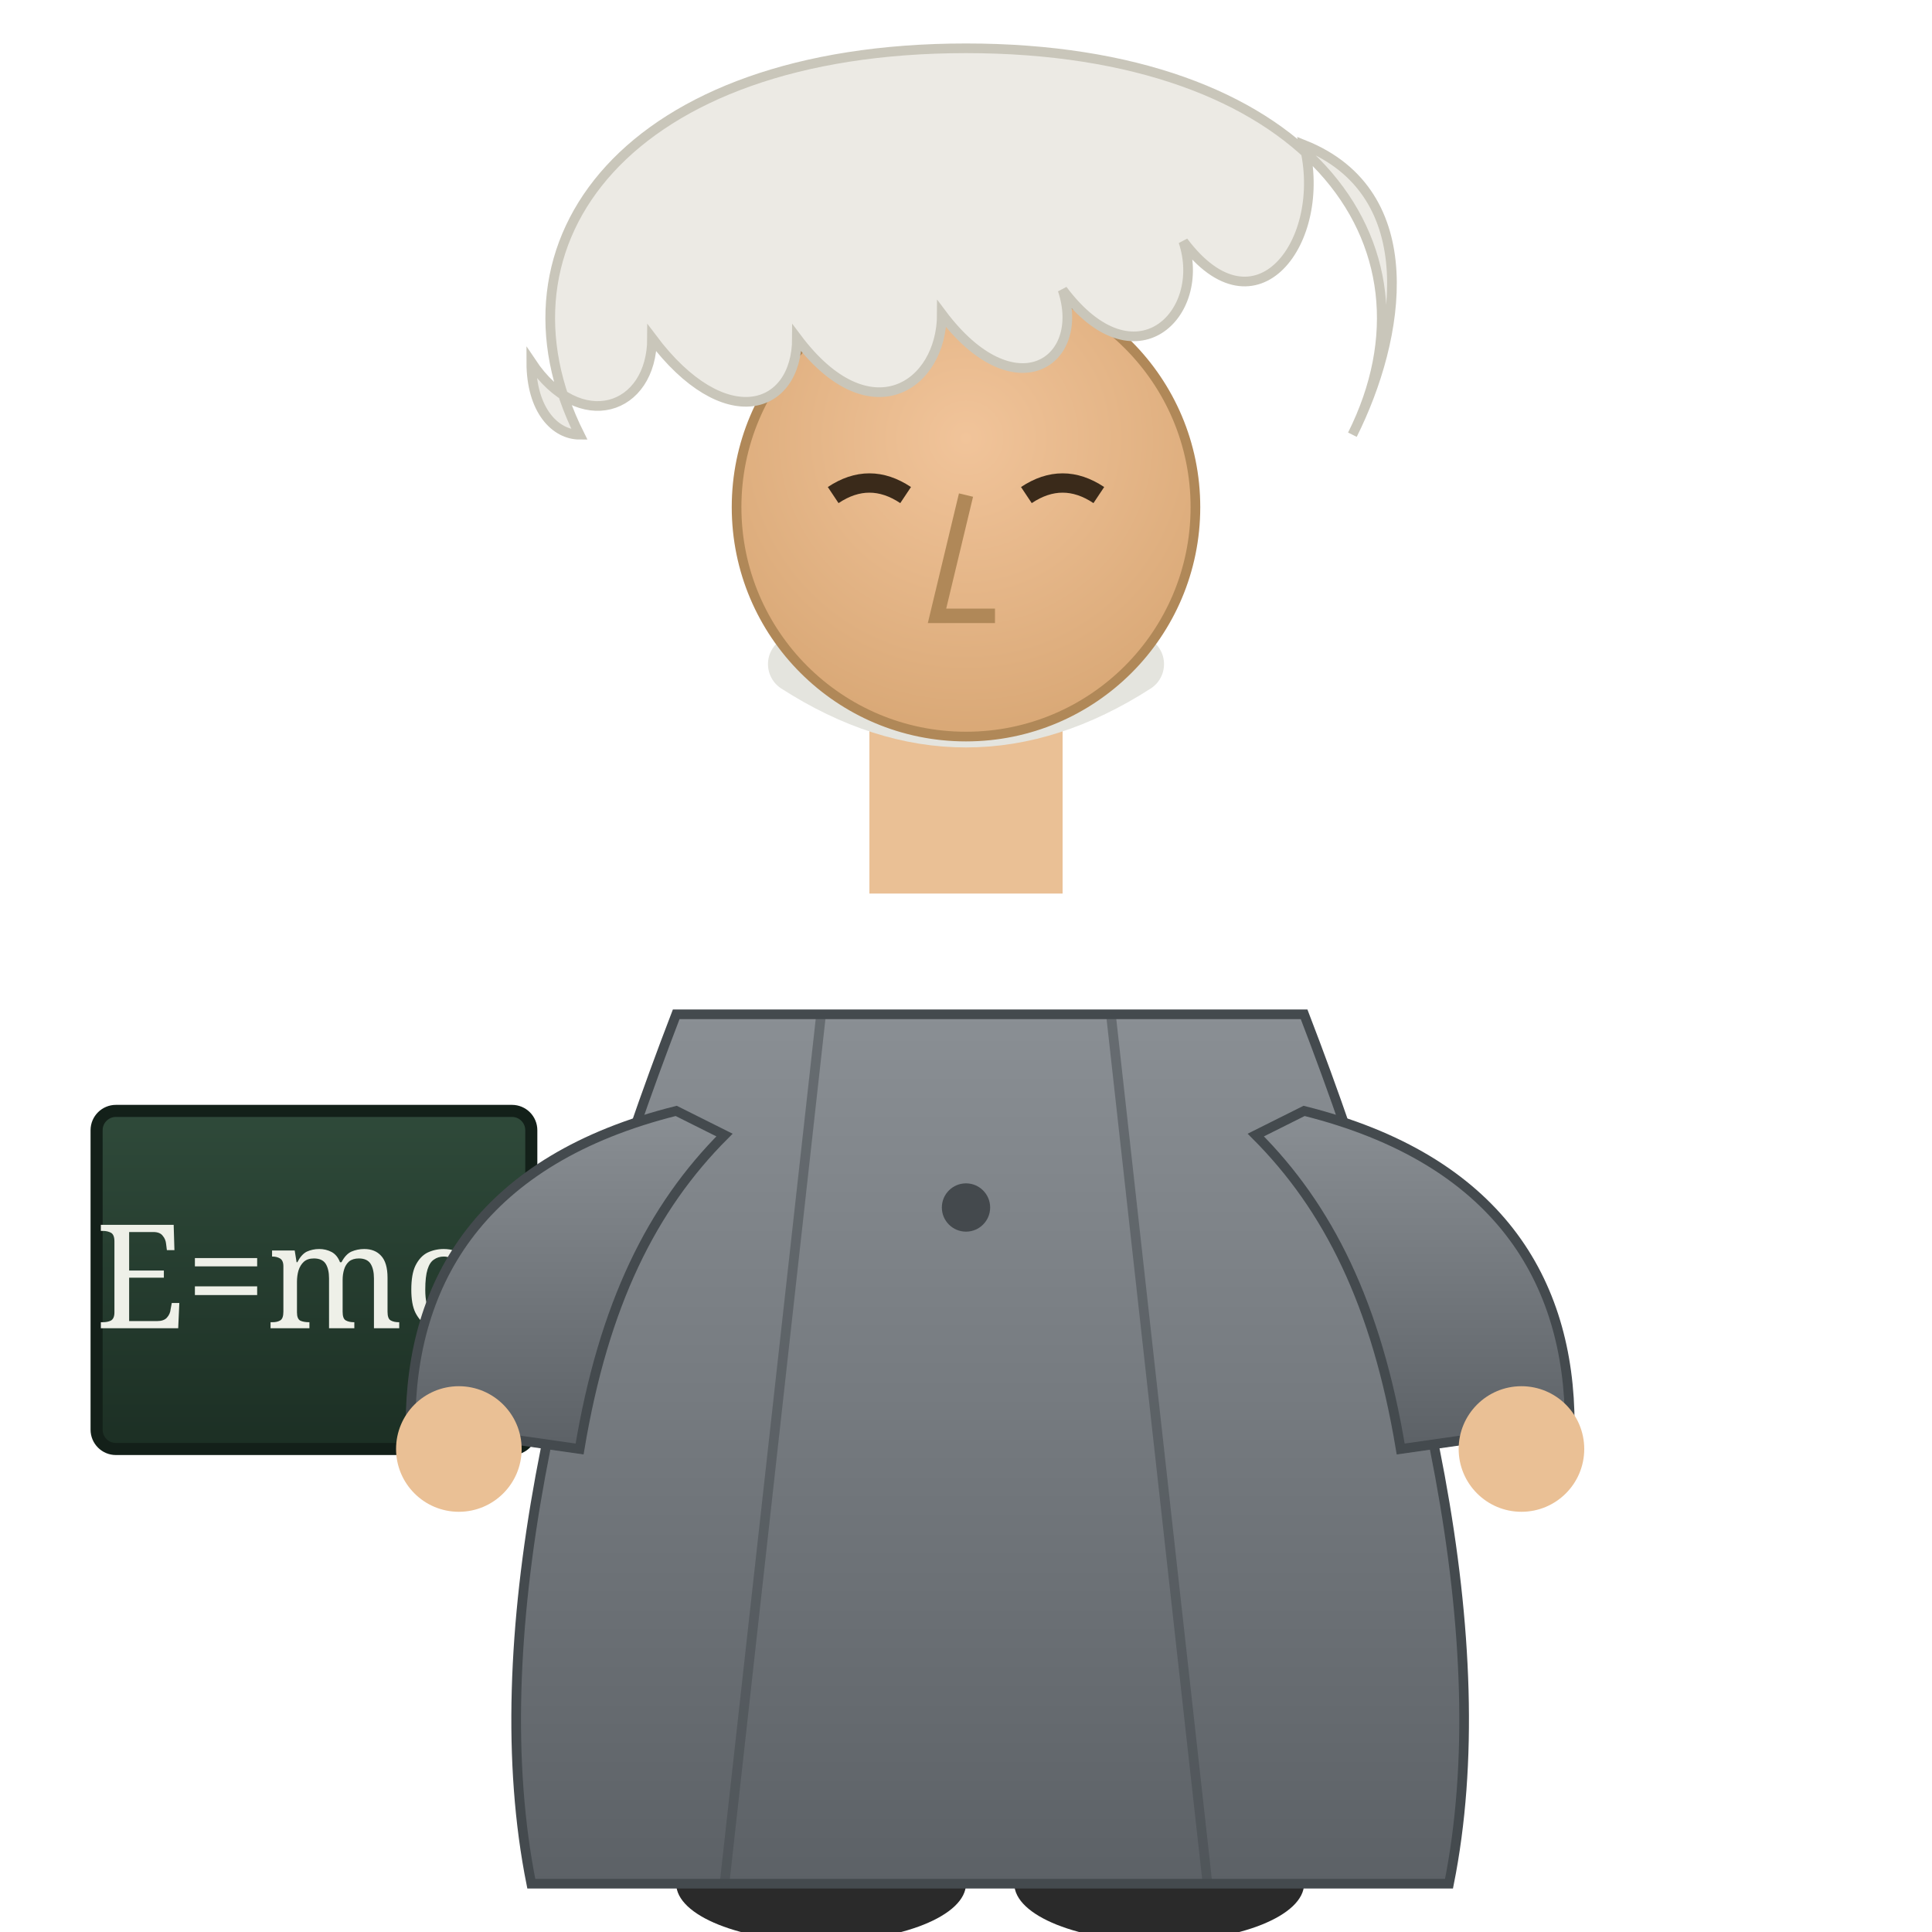
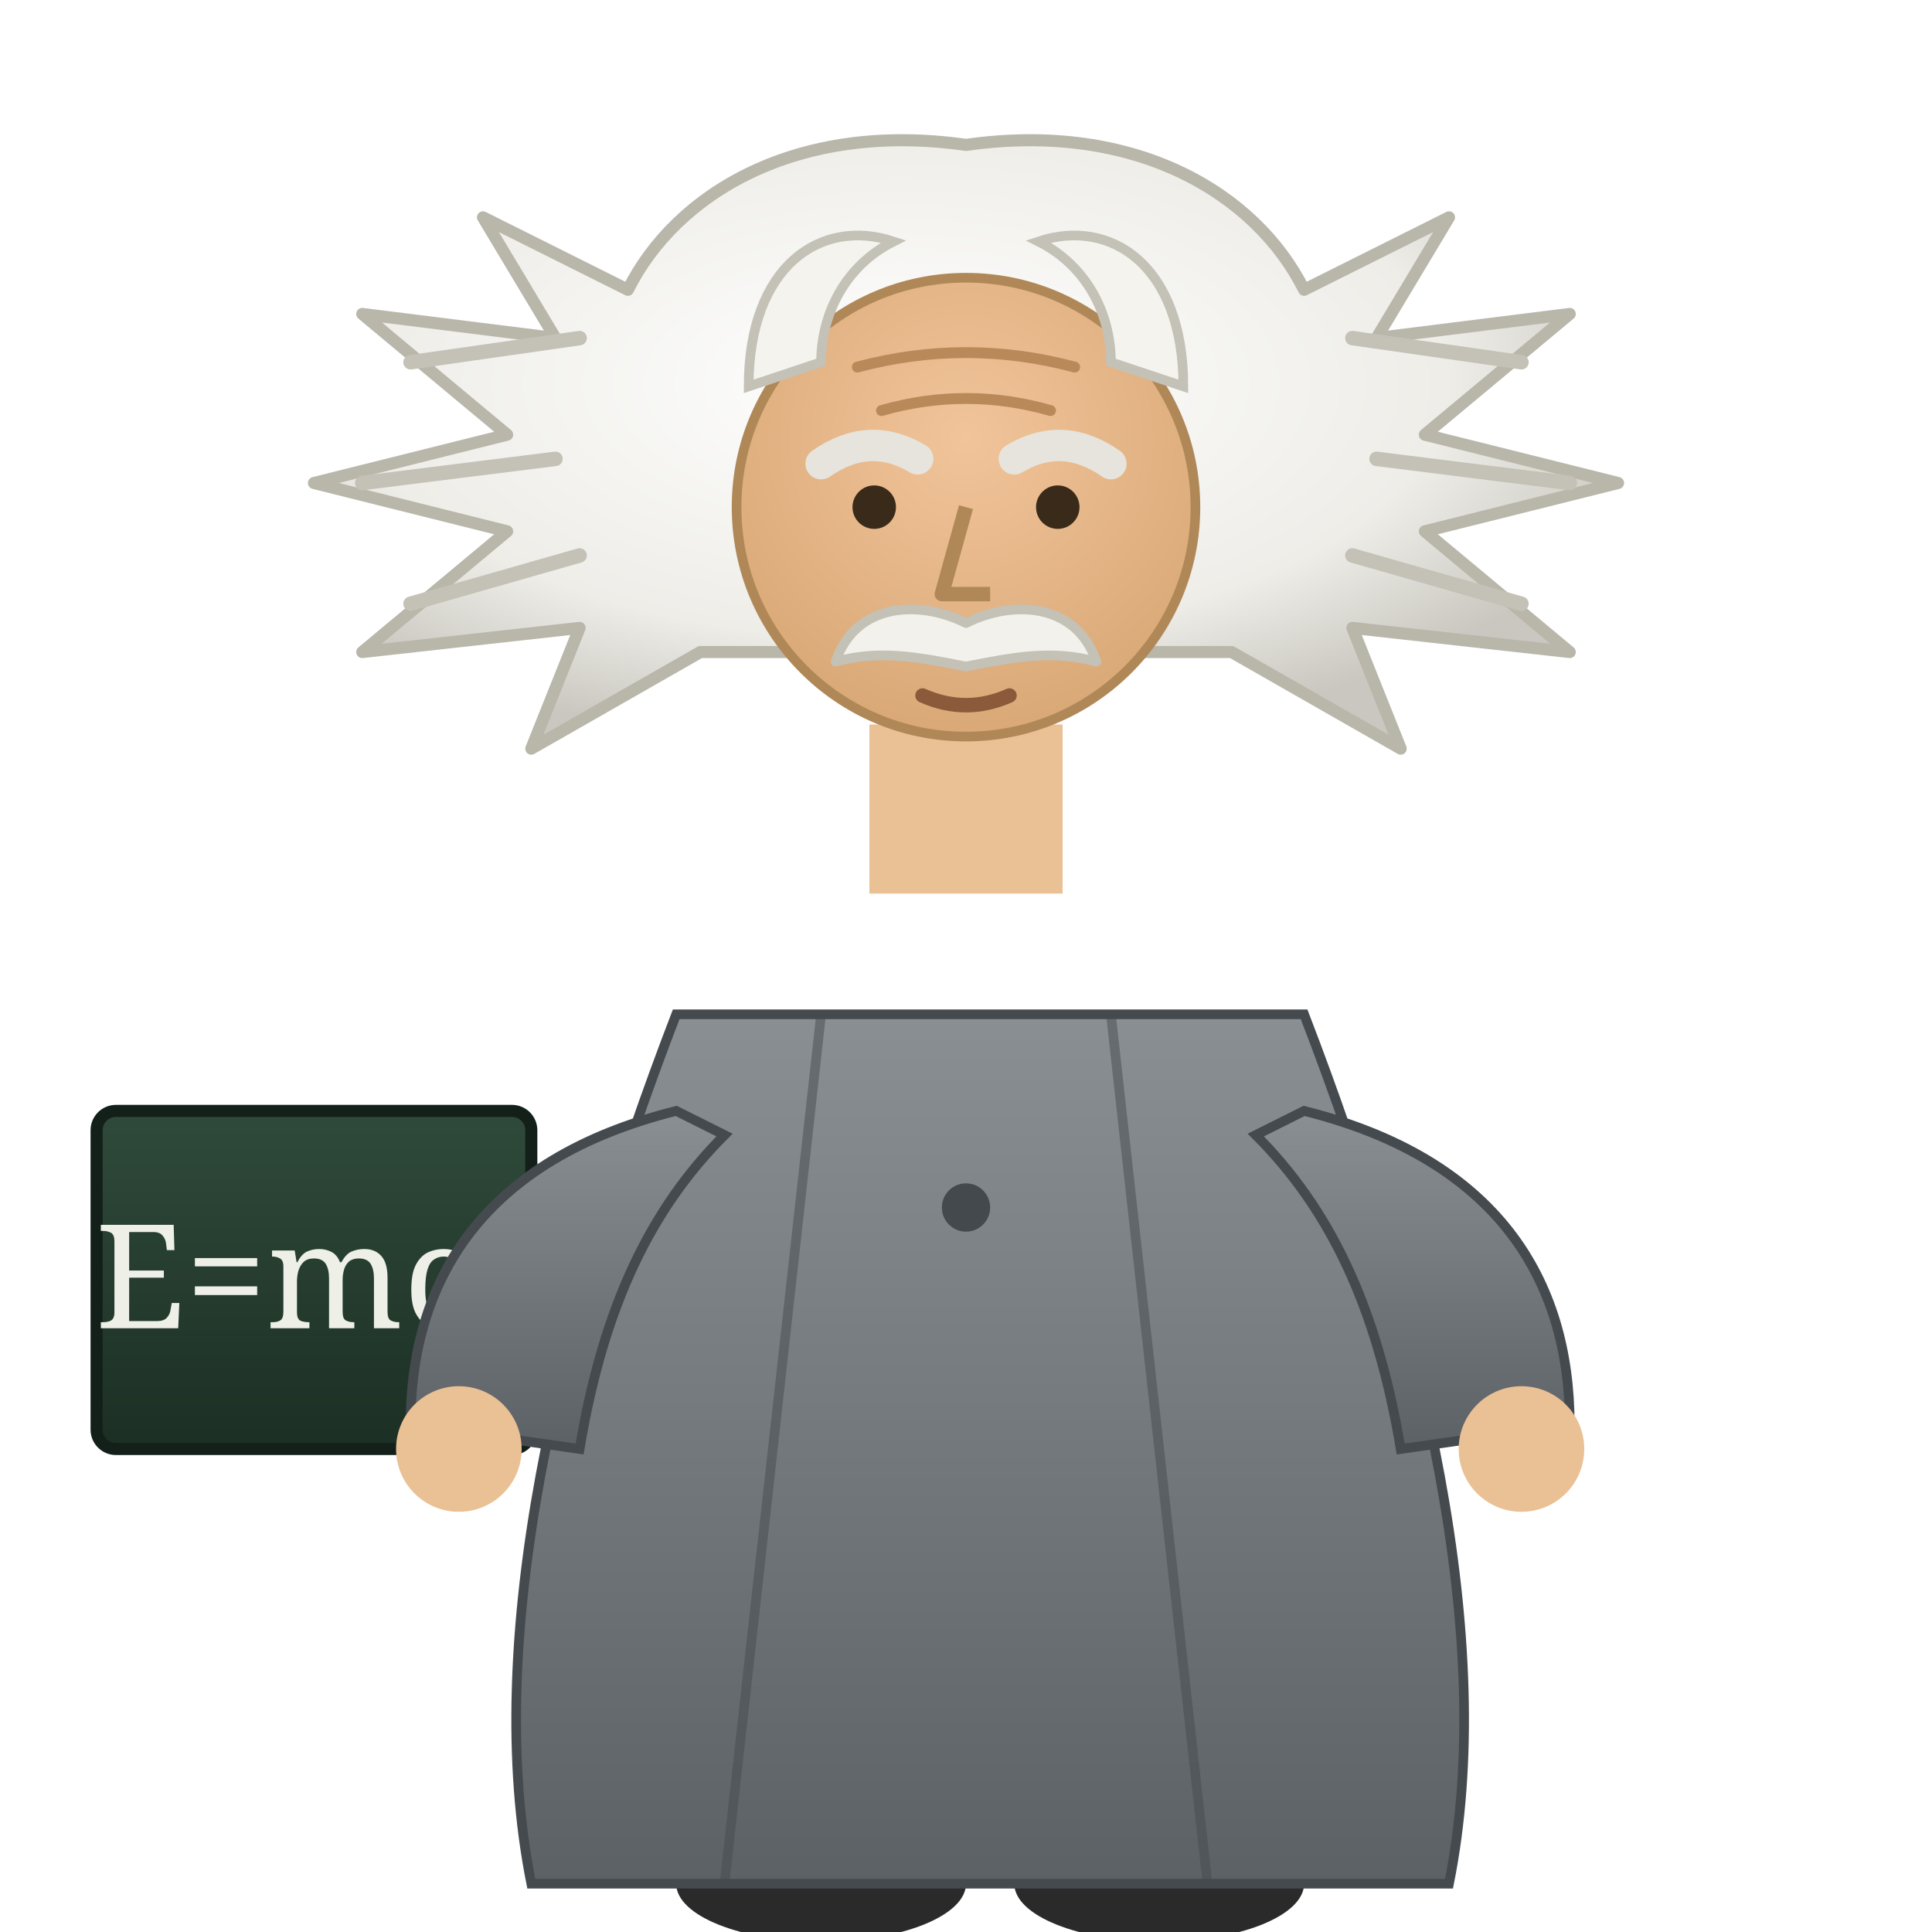
<svg xmlns="http://www.w3.org/2000/svg" viewBox="0 0 80 80">
  <defs>
    <linearGradient id="enSweater" x1="0" y1="0" x2="0" y2="1">
      <stop offset="0" stop-color="#8a8f94" />
      <stop offset="1" stop-color="#5c6166" />
    </linearGradient>
    <radialGradient id="enFace" cx="0.5" cy="0.35" r="0.65">
      <stop offset="0" stop-color="#f1c49a" />
      <stop offset="1" stop-color="#d9a876" />
+     </radialGradient>
+     <radialGradient id="enHair" cx="0.45" cy="0.4" r="0.6">
+       <stop offset="0" stop-color="#ffffff" />
+       <stop offset="0.7" stop-color="#eeede8" />
+       <stop offset="1" stop-color="#c9c7bf" />
    </radialGradient>
    <linearGradient id="enBoard" x1="0" y1="0" x2="0" y2="1">
      <stop offset="0" stop-color="#2f4a3a" />
      <stop offset="1" stop-color="#1c2f24" />
    </linearGradient>
  </defs>
  <rect x="4" y="46" width="18" height="14" rx="0.8" fill="url(#enBoard)" stroke="#132019" stroke-width="0.5" />
  <text x="13" y="55" font-size="6" fill="#eef0e8" text-anchor="middle" font-family="serif">E=mc²</text>
  <ellipse cx="34" cy="78" rx="6" ry="2.4" fill="#2a2a2a" />
  <ellipse cx="48" cy="78" rx="6" ry="2.4" fill="#2a2a2a" />
  <path d="M28 42 C23 55 20 68 22 78 L60 78 C62 68 59 55 54 42 Z" fill="url(#enSweater)" stroke="#444a4e" stroke-width="0.4" />
  <path d="M34 42 L30 78 M46 42 L50 78" stroke="#444a4e" stroke-width="0.4" opacity="0.5" fill="none" />
  <circle cx="40" cy="50" r="1" fill="#44494d" />
  <path d="M28 46 C20 48 17 53 17 59 L24 60 C25 54 27 50 30 47 Z" fill="url(#enSweater)" stroke="#444a4e" stroke-width="0.4" />
  <path d="M54 46 C62 48 65 53 65 59 L58 60 C57 54 55 50 52 47 Z" fill="url(#enSweater)" stroke="#444a4e" stroke-width="0.4" />
  <circle cx="19" cy="60" r="2.6" fill="#eac095" />
  <circle cx="63" cy="60" r="2.6" fill="#eac095" />
  <rect x="36" y="30" width="8" height="7" fill="#eac095" />
-   <path d="M33 27.5 Q40 32 47 27.5" stroke="#e4e4de" stroke-width="2.4" fill="none" stroke-linecap="round" />
+   <g>
+     <path d="M40 6              C33 5 28 8 26 12 L20 9 L23 14 L15 13 L21 18 L13 20 L21 22 L15 27 L24 26 L22 31 L29 27              L51 27 L58 31 L56 26 L65 27 L59 22 L67 20 L59 18 L65 13 L57 14 L60 9 L54 12              C52 8 47 5 40 6 Z" fill="url(#enHair)" stroke="#b9b6aa" stroke-width="0.5" stroke-linejoin="round" />
+     <path d="M24 14 L17 15 M23 19 L15 20 M24 23 L17 25 M56 14 L63 15 M57 19 L65 20 M56 23 L63 25" stroke="#c4c1b6" stroke-width="0.6" fill="none" stroke-linecap="round" />
+     <animateTransform attributeName="transform" type="rotate" values="-1.2 40 18; 1.2 40 18; -1.2 40 18" dur="5s" repeatCount="indefinite" />
+   </g>
  <circle cx="40" cy="21" r="9.5" fill="url(#enFace)" stroke="#b08858" stroke-width="0.4" />
-   <path d="M34.5 20.5 Q36 19.5 37.5 20.5" stroke="#3a2a1a" stroke-width="0.8" fill="none" />
-   <path d="M42.5 20.5 Q44 19.5 45.5 20.5" stroke="#3a2a1a" stroke-width="0.8" fill="none" />
-   <path d="M40 20.5 L38.8 25.5 L41.2 25.5" stroke="#b08858" stroke-width="0.6" fill="none" />
-   <path d="M24 18 C20 10 26 2 40 2 C54 2 60 10 56 18 C58 14 59 8 54 6 C55 10 52 14 49 10 C50 13 47 16 44 12 C45 15 42 17 39 13 C39 16 36 18 33 14 C33 17 30 18 27 14 C27 17 24 18 22 15 C22 17 23 18 24 18 Z" fill="#eceae4" stroke="#c9c6ba" stroke-width="0.4">
-     <animateTransform attributeName="transform" type="rotate" values="-1 40 10; 1 40 10; -1 40 10" dur="5s" repeatCount="indefinite" />
-   </path>
+   <path d="M35.5 15.2 Q40 14 44.5 15.2 M36.5 17 Q40 16 43.5 17" stroke="#b9895a" stroke-width="0.45" fill="none" stroke-linecap="round" />
+   <path d="M31 16 C31 11 34 9 37 10 C35 11 34 13 34 15 Z M49 16 C49 11 46 9 43 10 C45 11 46 13 46 15 Z" fill="#f4f3ee" stroke="#c4c1b6" stroke-width="0.4" />
+   <path d="M34 19.2 Q36 17.8 38 19 M42 19 Q44 17.8 46 19.2" stroke="#e6e4dc" stroke-width="1.3" fill="none" stroke-linecap="round" />
+   <circle cx="36.2" cy="21" r="0.9" fill="#3a2a1a" />
+   <circle cx="43.8" cy="21" r="0.9" fill="#3a2a1a" />
+   <path d="M40 21 L39 24.6 L41 24.6" stroke="#b08858" stroke-width="0.6" fill="none" stroke-linejoin="round" />
+   <path d="M34.6 27.4 C35.4 25 38 24.8 40 25.8 C42 24.8 44.6 25 45.4 27.4 C43.6 26.9 42 27.2 40 27.6 C38 27.2 36.4 26.9 34.6 27.4 Z" fill="#f2f1ec" stroke="#c4c1b6" stroke-width="0.4" stroke-linejoin="round" />
+   <path d="M38.2 28.8 Q40 29.6 41.8 28.8" stroke="#8a5a3a" stroke-width="0.6" fill="none" stroke-linecap="round" />
</svg>
